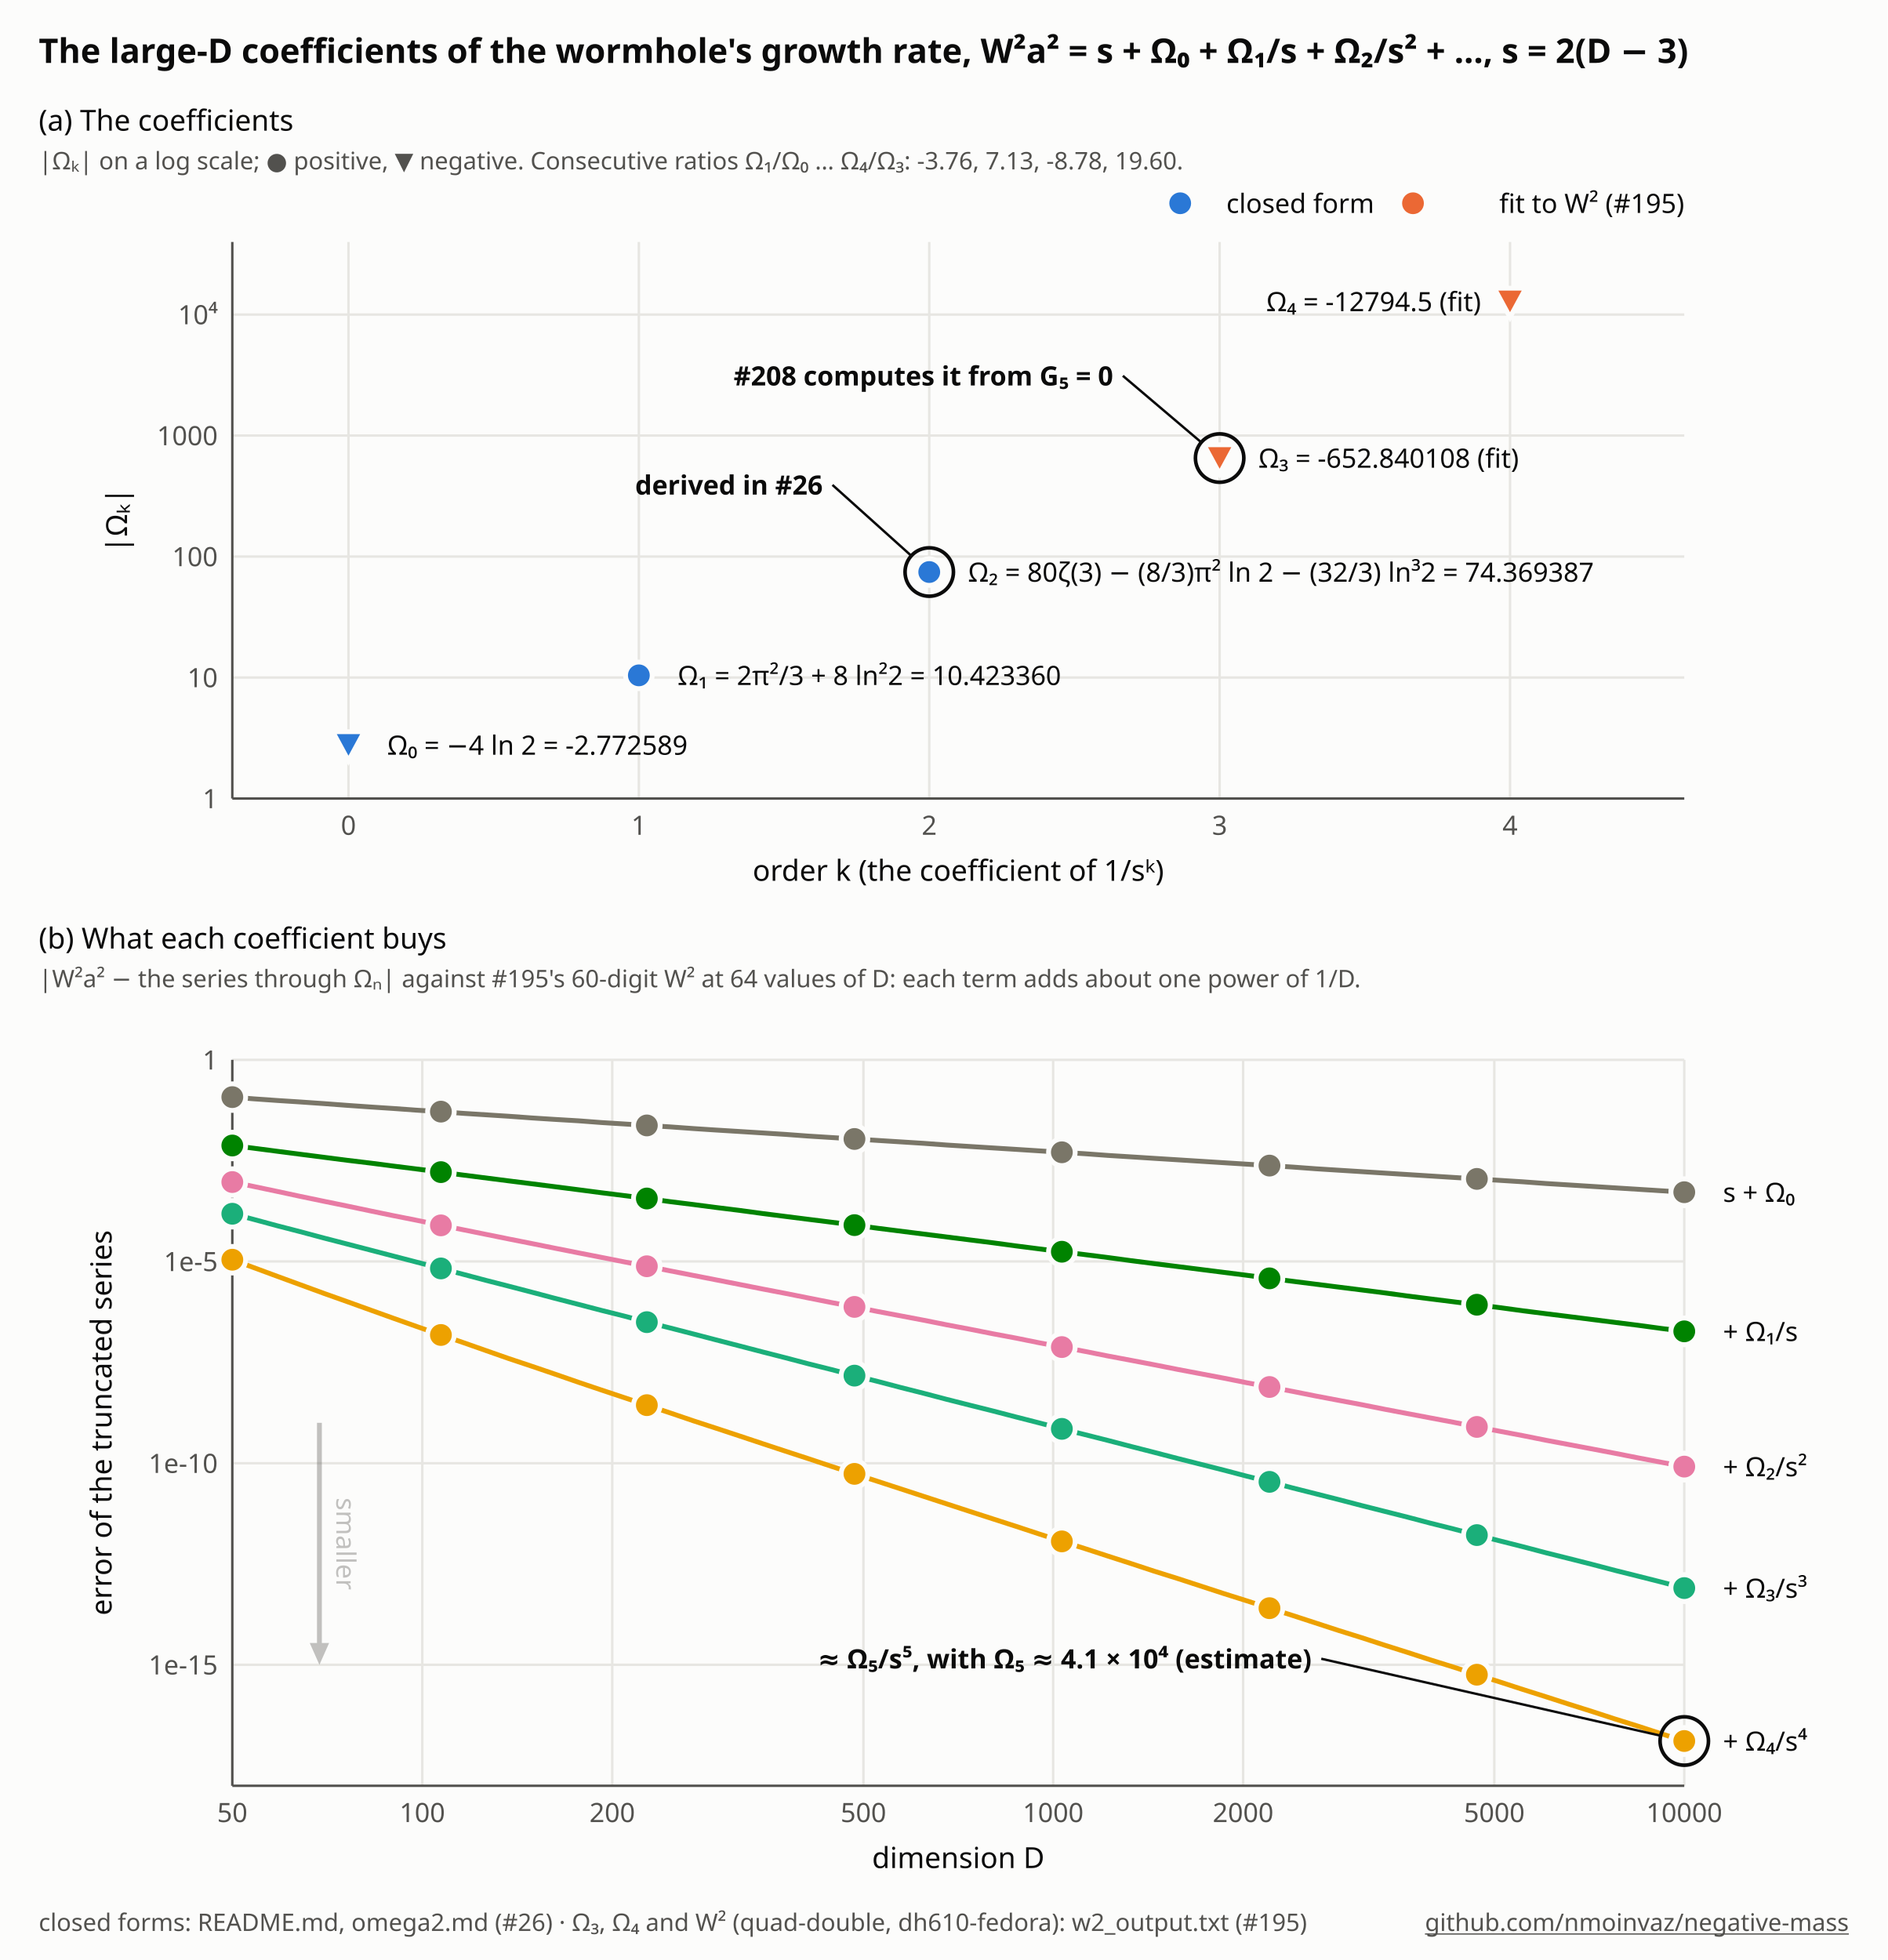
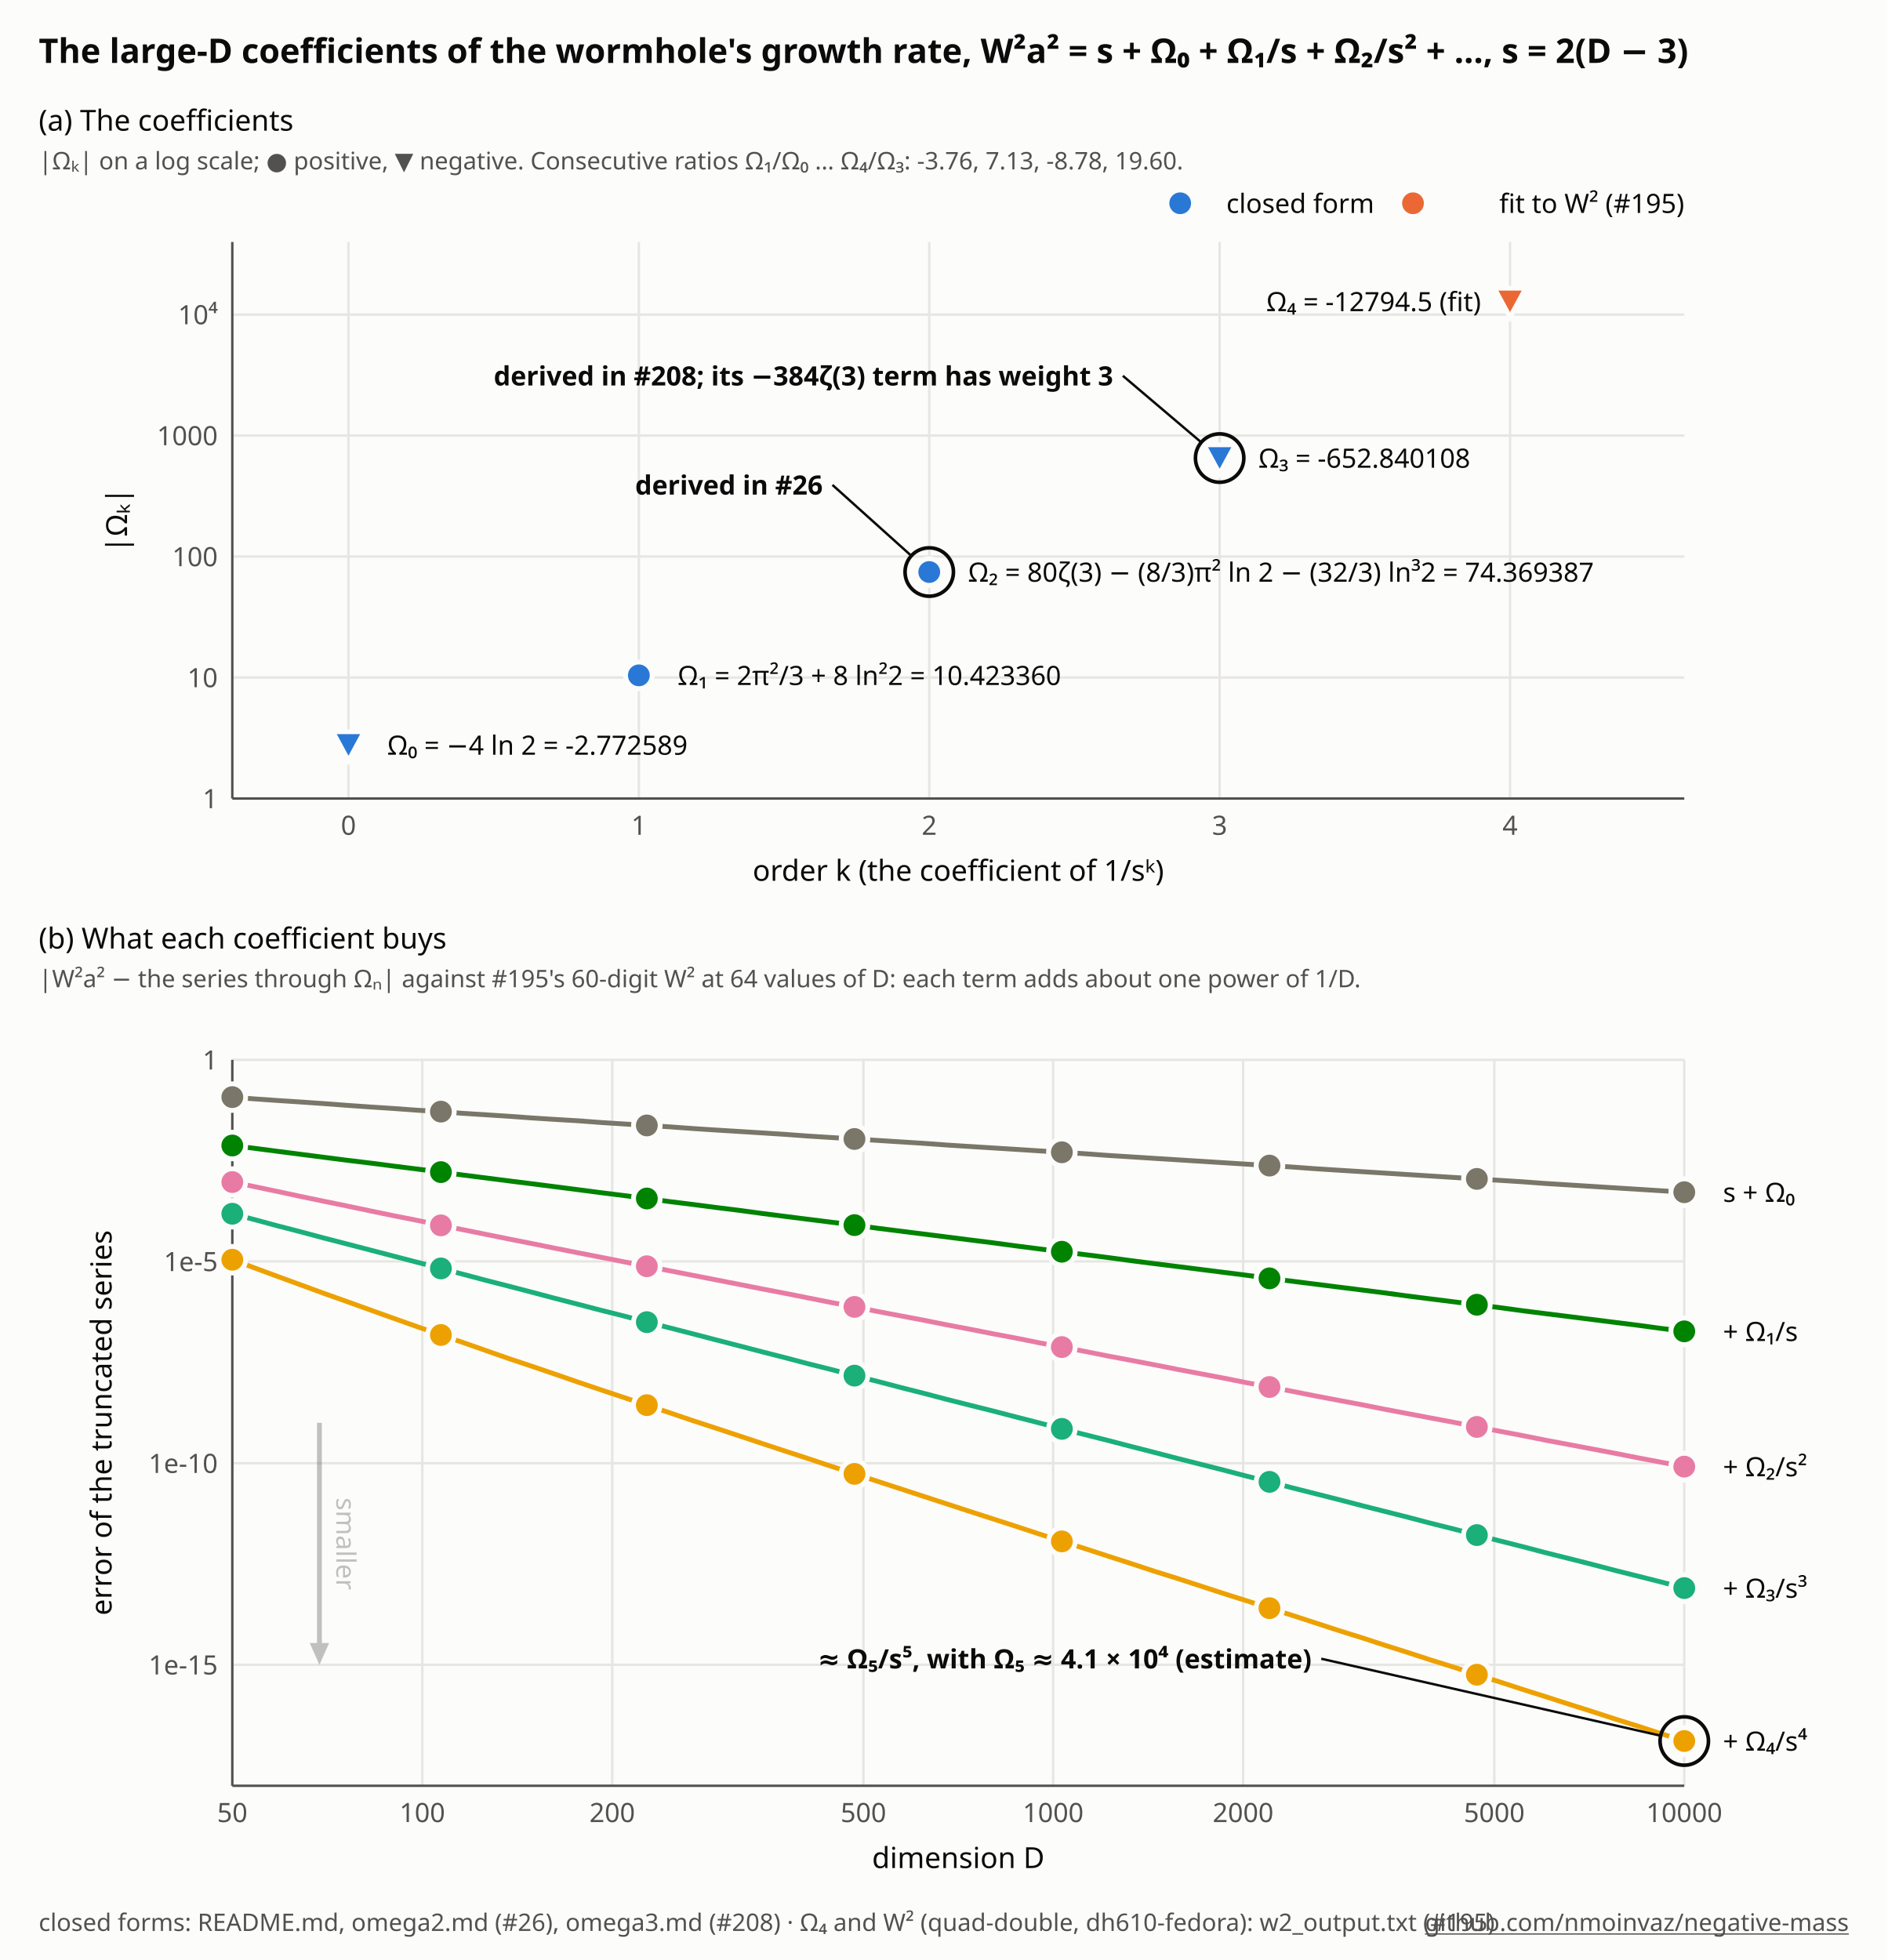
<svg xmlns="http://www.w3.org/2000/svg" width="780" height="810" viewBox="0 0 780 810" font-family="system-ui, sans-serif">
  <style>@media (prefers-color-scheme: dark){[fill="#fcfcfb"]{fill:#201f1d}[stroke="#fcfcfb"]{stroke:#201f1d}[fill="#0b0b0b"]{fill:#e8e6e3}[stroke="#0b0b0b"]{stroke:#e8e6e3}[fill="#52514e"]{fill:#a8a49d}[stroke="#52514e"]{stroke:#a8a49d}[fill="#e7e6e2"]{fill:#343230}[stroke="#e7e6e2"]{stroke:#343230}[fill="#c98500"]{fill:#d69a2d}[stroke="#c98500"]{stroke:#d69a2d}[fill="#eb6834"]{fill:#dd5c26}[stroke="#eb6834"]{stroke:#dd5c26}[fill="#eda100"]{fill:#c08800}[stroke="#eda100"]{stroke:#c08800}[fill="#e87ba4"]{fill:#d1678f}[stroke="#e87ba4"]{stroke:#d1678f}[fill="#4a3aa7"]{fill:#7263cf}[stroke="#4a3aa7"]{stroke:#7263cf}[fill="#a6339a"]{fill:#c257b5}[stroke="#a6339a"]{stroke:#c257b5}[fill="#7a7668"]{fill:#948e82}[stroke="#7a7668"]{stroke:#948e82}}</style>
  <rect width="780" height="810" fill="#fcfcfb" />
  <text x="16.0" y="26.0" font-size="14" fill="#0b0b0b" text-anchor="start" font-weight="bold">The large-D coefficients of the wormhole's growth rate, W²a² = s + Ω₀ + Ω₁/s + Ω₂/s² + …, s = 2(D − 3)</text>
  <text x="16.0" y="54.0" font-size="12" fill="#0b0b0b" text-anchor="start" font-weight="normal">(a) The coefficients</text>
  <text x="16.0" y="70.0" font-size="10" fill="#52514e" text-anchor="start" font-weight="normal">|Ωₖ| on a log scale; ● positive, ▼ negative. Consecutive ratios Ω₁/Ω₀ … Ω₄/Ω₃: -3.76, 7.13, -8.78, 19.60.</text>
  <line x1="144.0" y1="100.0" x2="144.0" y2="330.0" stroke="#e7e6e2" stroke-width="1" />
  <text x="144.0" y="345.0" font-size="11" fill="#52514e" text-anchor="middle" font-weight="normal" font-variant-numeric="tabular-nums">0</text>
  <line x1="264.0" y1="100.0" x2="264.0" y2="330.0" stroke="#e7e6e2" stroke-width="1" />
  <text x="264.0" y="345.0" font-size="11" fill="#52514e" text-anchor="middle" font-weight="normal" font-variant-numeric="tabular-nums">1</text>
  <line x1="384.0" y1="100.0" x2="384.0" y2="330.0" stroke="#e7e6e2" stroke-width="1" />
  <text x="384.0" y="345.0" font-size="11" fill="#52514e" text-anchor="middle" font-weight="normal" font-variant-numeric="tabular-nums">2</text>
  <line x1="504.0" y1="100.0" x2="504.0" y2="330.0" stroke="#e7e6e2" stroke-width="1" />
  <text x="504.0" y="345.0" font-size="11" fill="#52514e" text-anchor="middle" font-weight="normal" font-variant-numeric="tabular-nums">3</text>
  <line x1="624.0" y1="100.0" x2="624.0" y2="330.0" stroke="#e7e6e2" stroke-width="1" />
  <text x="624.0" y="345.0" font-size="11" fill="#52514e" text-anchor="middle" font-weight="normal" font-variant-numeric="tabular-nums">4</text>
  <line x1="96.0" y1="330.0" x2="696.0" y2="330.0" stroke="#e7e6e2" stroke-width="1" />
  <text x="90.0" y="334.0" font-size="11" fill="#52514e" text-anchor="end" font-weight="normal" font-variant-numeric="tabular-nums">1</text>
  <line x1="96.0" y1="280.0" x2="696.0" y2="280.0" stroke="#e7e6e2" stroke-width="1" />
  <text x="90.0" y="284.0" font-size="11" fill="#52514e" text-anchor="end" font-weight="normal" font-variant-numeric="tabular-nums">10</text>
  <line x1="96.0" y1="230.0" x2="696.0" y2="230.0" stroke="#e7e6e2" stroke-width="1" />
  <text x="90.0" y="234.0" font-size="11" fill="#52514e" text-anchor="end" font-weight="normal" font-variant-numeric="tabular-nums">100</text>
  <line x1="96.0" y1="180.0" x2="696.0" y2="180.0" stroke="#e7e6e2" stroke-width="1" />
  <text x="90.0" y="184.0" font-size="11" fill="#52514e" text-anchor="end" font-weight="normal" font-variant-numeric="tabular-nums">1000</text>
  <line x1="96.0" y1="130.0" x2="696.0" y2="130.0" stroke="#e7e6e2" stroke-width="1" />
  <text x="90.0" y="134.0" font-size="11" fill="#52514e" text-anchor="end" font-weight="normal" font-variant-numeric="tabular-nums">10⁴</text>
  <line x1="96.0" y1="330.0" x2="696.0" y2="330.0" stroke="#52514e" stroke-width="1" />
  <line x1="96.0" y1="100.0" x2="96.0" y2="330.0" stroke="#52514e" stroke-width="1" />
  <text x="396.0" y="364.0" font-size="12" fill="#0b0b0b" text-anchor="middle" font-weight="normal">order k (the coefficient of 1/sᵏ)</text>
  <text x="52.5" y="215.0" font-size="12" fill="#0b0b0b" text-anchor="middle" transform="rotate(-90 52.5 215.0)">|Ωₖ|</text>
  <g>
    <polygon points="144.0,314.4 150.5,302.4 137.5,302.4" fill="#2a78d6" stroke="#fcfcfb" stroke-width="2" />
  </g>
  <g>
    <circle cx="264.0" cy="279.1" r="5.5" fill="#2a78d6" stroke="#fcfcfb" stroke-width="2" />
  </g>
  <g>
    <circle cx="384.0" cy="236.4" r="5.5" fill="#2a78d6" stroke="#fcfcfb" stroke-width="2" />
  </g>
  <g>
-     <polygon points="504.0,195.8 510.5,183.8 497.5,183.8" fill="#eb6834" stroke="#fcfcfb" stroke-width="2" />
+     <polygon points="504.0,195.8 510.5,183.8 497.5,183.8" fill="#2a78d6" stroke="#fcfcfb" stroke-width="2" />
  </g>
  <g>
    <polygon points="624.0,131.1 630.5,119.1 617.5,119.1" fill="#eb6834" stroke="#fcfcfb" stroke-width="2" />
  </g>
  <text x="160.0" y="311.9" font-size="11" fill="#0b0b0b" text-anchor="start" font-weight="normal">Ω₀ = −4 ln 2 = -2.772589</text>
  <text x="280.0" y="283.1" font-size="11" fill="#0b0b0b" text-anchor="start" font-weight="normal">Ω₁ = 2π²/3 + 8 ln²2 = 10.423360</text>
  <text x="400.0" y="240.4" font-size="11" fill="#0b0b0b" text-anchor="start" font-weight="normal">Ω₂ = 80ζ(3) − (8/3)π² ln 2 − (32/3) ln³2 = 74.369387</text>
-   <text x="520.0" y="193.3" font-size="11" fill="#0b0b0b" text-anchor="start" font-weight="normal">Ω₃ = -652.840108 (fit)</text>
+   <text x="520.0" y="193.3" font-size="11" fill="#0b0b0b" text-anchor="start" font-weight="normal">Ω₃ = -652.840108</text>
  <text x="612.0" y="128.6" font-size="11" fill="#0b0b0b" text-anchor="end" font-weight="normal">Ω₄ = -12794.5 (fit)</text>
  <circle cx="384.0" cy="236.4" r="10" fill="none" stroke="#0b0b0b" stroke-width="1.5" />
  <line x1="376.6" y1="229.7" x2="344.0" y2="200.4" stroke="#0b0b0b" stroke-width="1" />
  <text x="340.0" y="204.4" font-size="11" fill="#0b0b0b" text-anchor="end" font-weight="bold">derived in #26</text>
  <circle cx="504.0" cy="189.3" r="10" fill="none" stroke="#0b0b0b" stroke-width="1.5" />
  <line x1="496.4" y1="182.8" x2="464.0" y2="155.3" stroke="#0b0b0b" stroke-width="1" />
-   <text x="460.0" y="159.3" font-size="11" fill="#0b0b0b" text-anchor="end" font-weight="bold">#208 computes it from G₅ = 0</text>
+   <text x="460.0" y="159.3" font-size="11" fill="#0b0b0b" text-anchor="end" font-weight="bold">derived in #208; its −384ζ(3) term has weight 3</text>
  <text x="696.0" y="88.0" font-size="11" fill="#0b0b0b" text-anchor="end" font-weight="normal">fit to W² (#195)</text>
  <circle cx="583.9" cy="84" r="4.5" fill="#eb6834" />
  <text x="567.9" y="88.0" font-size="11" fill="#0b0b0b" text-anchor="end" font-weight="normal">closed form</text>
  <circle cx="487.7" cy="84" r="4.5" fill="#2a78d6" />
  <text x="16.0" y="392.0" font-size="12" fill="#0b0b0b" text-anchor="start" font-weight="normal">(b) What each coefficient buys</text>
  <text x="16.0" y="408.0" font-size="10" fill="#52514e" text-anchor="start" font-weight="normal">|W²a² − the series through Ωₙ| against #195's 60-digit W² at 64 values of D: each term adds about one power of 1/D.</text>
  <line x1="96.0" y1="438.0" x2="96.0" y2="738.0" stroke="#e7e6e2" stroke-width="1" />
  <text x="96.0" y="753.0" font-size="11" fill="#52514e" text-anchor="middle" font-weight="normal" font-variant-numeric="tabular-nums">50</text>
  <line x1="174.5" y1="438.0" x2="174.5" y2="738.0" stroke="#e7e6e2" stroke-width="1" />
  <text x="174.5" y="753.0" font-size="11" fill="#52514e" text-anchor="middle" font-weight="normal" font-variant-numeric="tabular-nums">100</text>
  <line x1="253.0" y1="438.0" x2="253.0" y2="738.0" stroke="#e7e6e2" stroke-width="1" />
  <text x="253.0" y="753.0" font-size="11" fill="#52514e" text-anchor="middle" font-weight="normal" font-variant-numeric="tabular-nums">200</text>
  <line x1="356.8" y1="438.0" x2="356.8" y2="738.0" stroke="#e7e6e2" stroke-width="1" />
  <text x="356.8" y="753.0" font-size="11" fill="#52514e" text-anchor="middle" font-weight="normal" font-variant-numeric="tabular-nums">500</text>
  <line x1="435.2" y1="438.0" x2="435.2" y2="738.0" stroke="#e7e6e2" stroke-width="1" />
  <text x="435.2" y="753.0" font-size="11" fill="#52514e" text-anchor="middle" font-weight="normal" font-variant-numeric="tabular-nums">1000</text>
  <line x1="513.7" y1="438.0" x2="513.7" y2="738.0" stroke="#e7e6e2" stroke-width="1" />
  <text x="513.7" y="753.0" font-size="11" fill="#52514e" text-anchor="middle" font-weight="normal" font-variant-numeric="tabular-nums">2000</text>
  <line x1="617.5" y1="438.0" x2="617.5" y2="738.0" stroke="#e7e6e2" stroke-width="1" />
  <text x="617.5" y="753.0" font-size="11" fill="#52514e" text-anchor="middle" font-weight="normal" font-variant-numeric="tabular-nums">5000</text>
  <line x1="696.0" y1="438.0" x2="696.0" y2="738.0" stroke="#e7e6e2" stroke-width="1" />
  <text x="696.0" y="753.0" font-size="11" fill="#52514e" text-anchor="middle" font-weight="normal" font-variant-numeric="tabular-nums">10000</text>
  <line x1="96.0" y1="688.0" x2="696.0" y2="688.0" stroke="#e7e6e2" stroke-width="1" />
  <text x="90.0" y="692.0" font-size="11" fill="#52514e" text-anchor="end" font-weight="normal" font-variant-numeric="tabular-nums">1e-15</text>
  <line x1="96.0" y1="604.7" x2="696.0" y2="604.7" stroke="#e7e6e2" stroke-width="1" />
  <text x="90.0" y="608.7" font-size="11" fill="#52514e" text-anchor="end" font-weight="normal" font-variant-numeric="tabular-nums">1e-10</text>
  <line x1="96.0" y1="521.3" x2="696.0" y2="521.3" stroke="#e7e6e2" stroke-width="1" />
  <text x="90.0" y="525.3" font-size="11" fill="#52514e" text-anchor="end" font-weight="normal" font-variant-numeric="tabular-nums">1e-5</text>
  <line x1="96.0" y1="438.0" x2="696.0" y2="438.0" stroke="#e7e6e2" stroke-width="1" />
  <text x="90.0" y="442.0" font-size="11" fill="#52514e" text-anchor="end" font-weight="normal" font-variant-numeric="tabular-nums">1</text>
  <line x1="96.0" y1="738.0" x2="696.0" y2="738.0" stroke="#52514e" stroke-width="1" />
  <line x1="96.0" y1="438.0" x2="96.0" y2="738.0" stroke="#52514e" stroke-width="1" />
  <text x="396.0" y="772.0" font-size="12" fill="#0b0b0b" text-anchor="middle" font-weight="normal">dimension D</text>
  <text x="46.1" y="588.0" font-size="12" fill="#0b0b0b" text-anchor="middle" transform="rotate(-90 46.1 588.0)">error of the truncated series</text>
  <polyline points="96.0,520.6 104.7,523.8 114.7,527.5 124.0,530.9 134.1,534.6 143.4,537.9 153.4,541.5 162.6,544.8 172.2,548.2 182.2,551.7 191.3,554.8 200.7,558.1 210.1,561.4 219.7,564.6 229.1,567.8 239.2,571.3 248.4,574.4 258.0,577.6 267.3,580.7 276.9,583.9 286.6,587.2 295.8,590.2 305.5,593.4 315.1,596.6 324.5,599.7 334.0,602.8 343.6,606.0 353.1,609.1 362.7,612.2 372.2,615.3 381.7,618.4 391.2,621.5 400.7,624.6 410.3,627.7 419.9,630.8 429.3,633.9 438.8,637.0 448.4,640.0 457.9,643.1 467.5,646.2 476.9,649.3 486.5,652.3 496.0,655.4 505.5,658.5 515.0,661.5 524.6,664.6 534.1,667.6 543.6,670.7 553.1,673.8 562.7,676.8 572.2,679.9 581.7,682.9 591.2,686.0 600.8,689.0 610.3,692.1 619.8,695.1 629.3,698.2 638.8,701.2 648.4,704.3 657.9,707.3 667.4,710.4 677.0,713.4 686.5,716.5 696.0,719.5" fill="none" stroke="#eda100" stroke-width="2" />
  <g>
    <circle cx="96.0" cy="520.6" r="5.5" fill="#eda100" stroke="#fcfcfb" stroke-width="2" />
  </g>
  <g>
    <circle cx="182.2" cy="551.7" r="5.5" fill="#eda100" stroke="#fcfcfb" stroke-width="2" />
  </g>
  <g>
    <circle cx="267.3" cy="580.7" r="5.5" fill="#eda100" stroke="#fcfcfb" stroke-width="2" />
  </g>
  <g>
    <circle cx="353.1" cy="609.1" r="5.5" fill="#eda100" stroke="#fcfcfb" stroke-width="2" />
  </g>
  <g>
    <circle cx="438.8" cy="637.0" r="5.5" fill="#eda100" stroke="#fcfcfb" stroke-width="2" />
  </g>
  <g>
    <circle cx="524.6" cy="664.6" r="5.5" fill="#eda100" stroke="#fcfcfb" stroke-width="2" />
  </g>
  <g>
    <circle cx="610.3" cy="692.1" r="5.5" fill="#eda100" stroke="#fcfcfb" stroke-width="2" />
  </g>
  <g>
    <circle cx="696.0" cy="719.5" r="5.5" fill="#eda100" stroke="#fcfcfb" stroke-width="2" />
  </g>
  <g>
    <circle cx="696.0" cy="719.5" r="5.5" fill="#eda100" stroke="#fcfcfb" stroke-width="2" />
  </g>
  <text x="712.0" y="723.5" font-size="11" fill="#0b0b0b" text-anchor="start" font-weight="normal">+ Ω₄/s⁴</text>
  <polyline points="96.0,501.6 104.7,503.9 114.7,506.6 124.0,509.0 134.1,511.7 143.4,514.1 153.4,516.7 162.6,519.1 172.2,521.6 182.2,524.2 191.3,526.6 200.7,529.1 210.1,531.5 219.7,534.0 229.1,536.5 239.2,539.1 248.4,541.5 258.0,543.9 267.3,546.4 276.9,548.8 286.6,551.3 295.8,553.7 305.5,556.2 315.1,558.7 324.5,561.1 334.0,563.6 343.6,566.0 353.1,568.5 362.7,570.9 372.2,573.4 381.7,575.8 391.2,578.3 400.7,580.7 410.3,583.1 419.9,585.6 429.3,588.0 438.8,590.5 448.4,592.9 457.9,595.3 467.5,597.8 476.9,600.2 486.5,602.7 496.0,605.1 505.5,607.5 515.0,610.0 524.6,612.4 534.1,614.9 543.6,617.3 553.1,619.7 562.7,622.2 572.2,624.6 581.7,627.0 591.2,629.5 600.8,631.9 610.3,634.4 619.8,636.8 629.3,639.2 638.8,641.7 648.4,644.1 657.9,646.5 667.4,649.0 677.0,651.4 686.5,653.8 696.0,656.3" fill="none" stroke="#1baf7a" stroke-width="2" />
  <g>
    <circle cx="96.0" cy="501.6" r="5.5" fill="#1baf7a" stroke="#fcfcfb" stroke-width="2" />
  </g>
  <g>
    <circle cx="182.2" cy="524.2" r="5.5" fill="#1baf7a" stroke="#fcfcfb" stroke-width="2" />
  </g>
  <g>
    <circle cx="267.3" cy="546.4" r="5.5" fill="#1baf7a" stroke="#fcfcfb" stroke-width="2" />
  </g>
  <g>
    <circle cx="353.1" cy="568.5" r="5.5" fill="#1baf7a" stroke="#fcfcfb" stroke-width="2" />
  </g>
  <g>
    <circle cx="438.8" cy="590.5" r="5.5" fill="#1baf7a" stroke="#fcfcfb" stroke-width="2" />
  </g>
  <g>
    <circle cx="524.6" cy="612.4" r="5.5" fill="#1baf7a" stroke="#fcfcfb" stroke-width="2" />
  </g>
  <g>
    <circle cx="610.3" cy="634.4" r="5.5" fill="#1baf7a" stroke="#fcfcfb" stroke-width="2" />
  </g>
  <g>
    <circle cx="696.0" cy="656.3" r="5.5" fill="#1baf7a" stroke="#fcfcfb" stroke-width="2" />
  </g>
  <g>
    <circle cx="696.0" cy="656.3" r="5.5" fill="#1baf7a" stroke="#fcfcfb" stroke-width="2" />
  </g>
  <text x="712.0" y="660.3" font-size="11" fill="#0b0b0b" text-anchor="start" font-weight="normal">+ Ω₃/s³</text>
  <polyline points="96.0,488.5 104.7,490.3 114.7,492.4 124.0,494.4 134.1,496.5 143.4,498.4 153.4,500.5 162.6,502.4 172.2,504.3 182.2,506.4 191.3,508.2 200.7,510.1 210.1,512.0 219.7,513.9 229.1,515.8 239.2,517.8 248.4,519.6 258.0,521.5 267.3,523.3 276.9,525.2 286.6,527.1 295.8,528.9 305.5,530.8 315.1,532.7 324.5,534.5 334.0,536.4 343.6,538.3 353.1,540.1 362.7,542.0 372.2,543.8 381.7,545.6 391.2,547.5 400.7,549.3 410.3,551.2 419.9,553.0 429.3,554.9 438.8,556.7 448.4,558.5 457.9,560.4 467.5,562.2 476.9,564.0 486.5,565.9 496.0,567.7 505.5,569.5 515.0,571.4 524.6,573.2 534.1,575.0 543.6,576.9 553.1,578.7 562.7,580.5 572.2,582.4 581.7,584.2 591.2,586.0 600.8,587.8 610.3,589.7 619.8,591.5 629.3,593.3 638.8,595.2 648.4,597.0 657.9,598.8 667.4,600.6 677.0,602.5 686.5,604.3 696.0,606.1" fill="none" stroke="#e87ba4" stroke-width="2" />
  <g>
    <circle cx="96.0" cy="488.5" r="5.5" fill="#e87ba4" stroke="#fcfcfb" stroke-width="2" />
  </g>
  <g>
    <circle cx="182.2" cy="506.4" r="5.5" fill="#e87ba4" stroke="#fcfcfb" stroke-width="2" />
  </g>
  <g>
    <circle cx="267.3" cy="523.3" r="5.5" fill="#e87ba4" stroke="#fcfcfb" stroke-width="2" />
  </g>
  <g>
    <circle cx="353.1" cy="540.1" r="5.5" fill="#e87ba4" stroke="#fcfcfb" stroke-width="2" />
  </g>
  <g>
    <circle cx="438.8" cy="556.7" r="5.5" fill="#e87ba4" stroke="#fcfcfb" stroke-width="2" />
  </g>
  <g>
    <circle cx="524.6" cy="573.2" r="5.5" fill="#e87ba4" stroke="#fcfcfb" stroke-width="2" />
  </g>
  <g>
    <circle cx="610.3" cy="589.7" r="5.5" fill="#e87ba4" stroke="#fcfcfb" stroke-width="2" />
  </g>
  <g>
    <circle cx="696.0" cy="606.1" r="5.5" fill="#e87ba4" stroke="#fcfcfb" stroke-width="2" />
  </g>
  <g>
    <circle cx="696.0" cy="606.1" r="5.5" fill="#e87ba4" stroke="#fcfcfb" stroke-width="2" />
  </g>
  <text x="712.0" y="610.1" font-size="11" fill="#0b0b0b" text-anchor="start" font-weight="normal">+ Ω₂/s²</text>
  <polyline points="96.0,473.4 104.7,474.5 114.7,475.8 124.0,477.0 134.1,478.3 143.4,479.5 153.4,480.7 162.6,481.9 172.2,483.1 182.2,484.4 191.3,485.6 200.7,486.8 210.1,488.0 219.7,489.2 229.1,490.4 239.2,491.7 248.4,492.9 258.0,494.1 267.3,495.3 276.9,496.6 286.6,497.8 295.8,499.0 305.5,500.2 315.1,501.5 324.5,502.7 334.0,503.9 343.6,505.1 353.1,506.3 362.7,507.6 372.2,508.8 381.7,510.0 391.2,511.2 400.7,512.4 410.3,513.6 419.9,514.9 429.3,516.1 438.8,517.3 448.4,518.5 457.9,519.7 467.5,521.0 476.9,522.2 486.5,523.4 496.0,524.6 505.5,525.8 515.0,527.0 524.6,528.3 534.1,529.5 543.6,530.7 553.1,531.9 562.7,533.1 572.2,534.3 581.7,535.6 591.2,536.8 600.8,538.0 610.3,539.2 619.8,540.4 629.3,541.7 638.8,542.9 648.4,544.1 657.9,545.3 667.4,546.5 677.0,547.7 686.5,549.0 696.0,550.2" fill="none" stroke="#008300" stroke-width="2" />
  <g>
    <circle cx="96.0" cy="473.4" r="5.5" fill="#008300" stroke="#fcfcfb" stroke-width="2" />
  </g>
  <g>
    <circle cx="182.2" cy="484.4" r="5.5" fill="#008300" stroke="#fcfcfb" stroke-width="2" />
  </g>
  <g>
    <circle cx="267.3" cy="495.3" r="5.5" fill="#008300" stroke="#fcfcfb" stroke-width="2" />
  </g>
  <g>
    <circle cx="353.1" cy="506.3" r="5.5" fill="#008300" stroke="#fcfcfb" stroke-width="2" />
  </g>
  <g>
    <circle cx="438.8" cy="517.3" r="5.5" fill="#008300" stroke="#fcfcfb" stroke-width="2" />
  </g>
  <g>
    <circle cx="524.6" cy="528.3" r="5.5" fill="#008300" stroke="#fcfcfb" stroke-width="2" />
  </g>
  <g>
    <circle cx="610.3" cy="539.2" r="5.5" fill="#008300" stroke="#fcfcfb" stroke-width="2" />
  </g>
  <g>
    <circle cx="696.0" cy="550.2" r="5.5" fill="#008300" stroke="#fcfcfb" stroke-width="2" />
  </g>
  <g>
    <circle cx="696.0" cy="550.2" r="5.5" fill="#008300" stroke="#fcfcfb" stroke-width="2" />
  </g>
  <text x="712.0" y="554.2" font-size="11" fill="#0b0b0b" text-anchor="start" font-weight="normal">+ Ω₁/s</text>
  <polyline points="96.0,453.4 104.7,454.1 114.7,454.8 124.0,455.4 134.1,456.1 143.4,456.8 153.4,457.5 162.6,458.1 172.2,458.8 182.2,459.4 191.3,460.1 200.7,460.7 210.1,461.3 219.7,462.0 229.1,462.6 239.2,463.2 248.4,463.9 258.0,464.5 267.3,465.1 276.9,465.7 286.6,466.4 295.8,467.0 305.5,467.6 315.1,468.2 324.5,468.8 334.0,469.5 343.6,470.1 353.1,470.7 362.7,471.3 372.2,471.9 381.7,472.5 391.2,473.2 400.7,473.8 410.3,474.4 419.9,475.0 429.3,475.6 438.8,476.2 448.4,476.8 457.9,477.5 467.5,478.1 476.9,478.7 486.5,479.3 496.0,479.9 505.5,480.5 515.0,481.1 524.6,481.7 534.1,482.3 543.6,483.0 553.1,483.6 562.7,484.2 572.2,484.8 581.7,485.4 591.2,486.0 600.8,486.6 610.3,487.2 619.8,487.8 629.3,488.4 638.8,489.1 648.4,489.7 657.9,490.3 667.4,490.9 677.0,491.5 686.5,492.1 696.0,492.7" fill="none" stroke="#7a7668" stroke-width="2" />
  <g>
    <circle cx="96.0" cy="453.4" r="5.5" fill="#7a7668" stroke="#fcfcfb" stroke-width="2" />
  </g>
  <g>
    <circle cx="182.2" cy="459.4" r="5.5" fill="#7a7668" stroke="#fcfcfb" stroke-width="2" />
  </g>
  <g>
    <circle cx="267.3" cy="465.1" r="5.5" fill="#7a7668" stroke="#fcfcfb" stroke-width="2" />
  </g>
  <g>
    <circle cx="353.1" cy="470.7" r="5.5" fill="#7a7668" stroke="#fcfcfb" stroke-width="2" />
  </g>
  <g>
    <circle cx="438.8" cy="476.2" r="5.5" fill="#7a7668" stroke="#fcfcfb" stroke-width="2" />
  </g>
  <g>
    <circle cx="524.6" cy="481.7" r="5.5" fill="#7a7668" stroke="#fcfcfb" stroke-width="2" />
  </g>
  <g>
    <circle cx="610.3" cy="487.2" r="5.5" fill="#7a7668" stroke="#fcfcfb" stroke-width="2" />
  </g>
  <g>
    <circle cx="696.0" cy="492.7" r="5.5" fill="#7a7668" stroke="#fcfcfb" stroke-width="2" />
  </g>
  <g>
    <circle cx="696.0" cy="492.7" r="5.5" fill="#7a7668" stroke="#fcfcfb" stroke-width="2" />
  </g>
  <text x="712.0" y="496.7" font-size="11" fill="#0b0b0b" text-anchor="start" font-weight="normal">s + Ω₀</text>
  <g opacity="0.35">
    <line x1="132.0" y1="588.0" x2="132.0" y2="682.0" stroke="#52514e" stroke-width="2" />
    <polygon points="132.0,688.0 128.0,679.0 136.0,679.0" fill="#52514e" />
    <text x="132.0" y="631.0" font-size="11" fill="#52514e" text-anchor="middle" transform="rotate(90.0 132.0 638.0)">smaller</text>
  </g>
  <circle cx="696.0" cy="719.5" r="10" fill="none" stroke="#0b0b0b" stroke-width="1.5" />
  <line x1="686.2" y1="717.3" x2="546.0" y2="685.5" stroke="#0b0b0b" stroke-width="1" />
  <text x="542.0" y="689.5" font-size="11" fill="#0b0b0b" text-anchor="end" font-weight="bold">≈ Ω₅/s⁵, with Ω₅ ≈ 4.1 × 10⁴ (estimate)</text>
-   <text x="16.0" y="798.0" font-size="10" fill="#52514e" text-anchor="start" font-weight="normal">closed forms: README.md, omega2.md (#26)  ·  Ω₃, Ω₄ and W² (quad-double, dh610-fedora): w2_output.txt (#195)</text>
+   <text x="16.0" y="798.0" font-size="10" fill="#52514e" text-anchor="start" font-weight="normal">closed forms: README.md, omega2.md (#26), omega3.md (#208)  ·  Ω₄ and W² (quad-double, dh610-fedora): w2_output.txt (#195)</text>
  <a href="https://github.com/nmoinvaz/negative-mass">
    <text x="764" y="798" font-size="10" fill="#52514e" text-anchor="end" text-decoration="underline">github.com/nmoinvaz/negative-mass</text>
  </a>
</svg>
